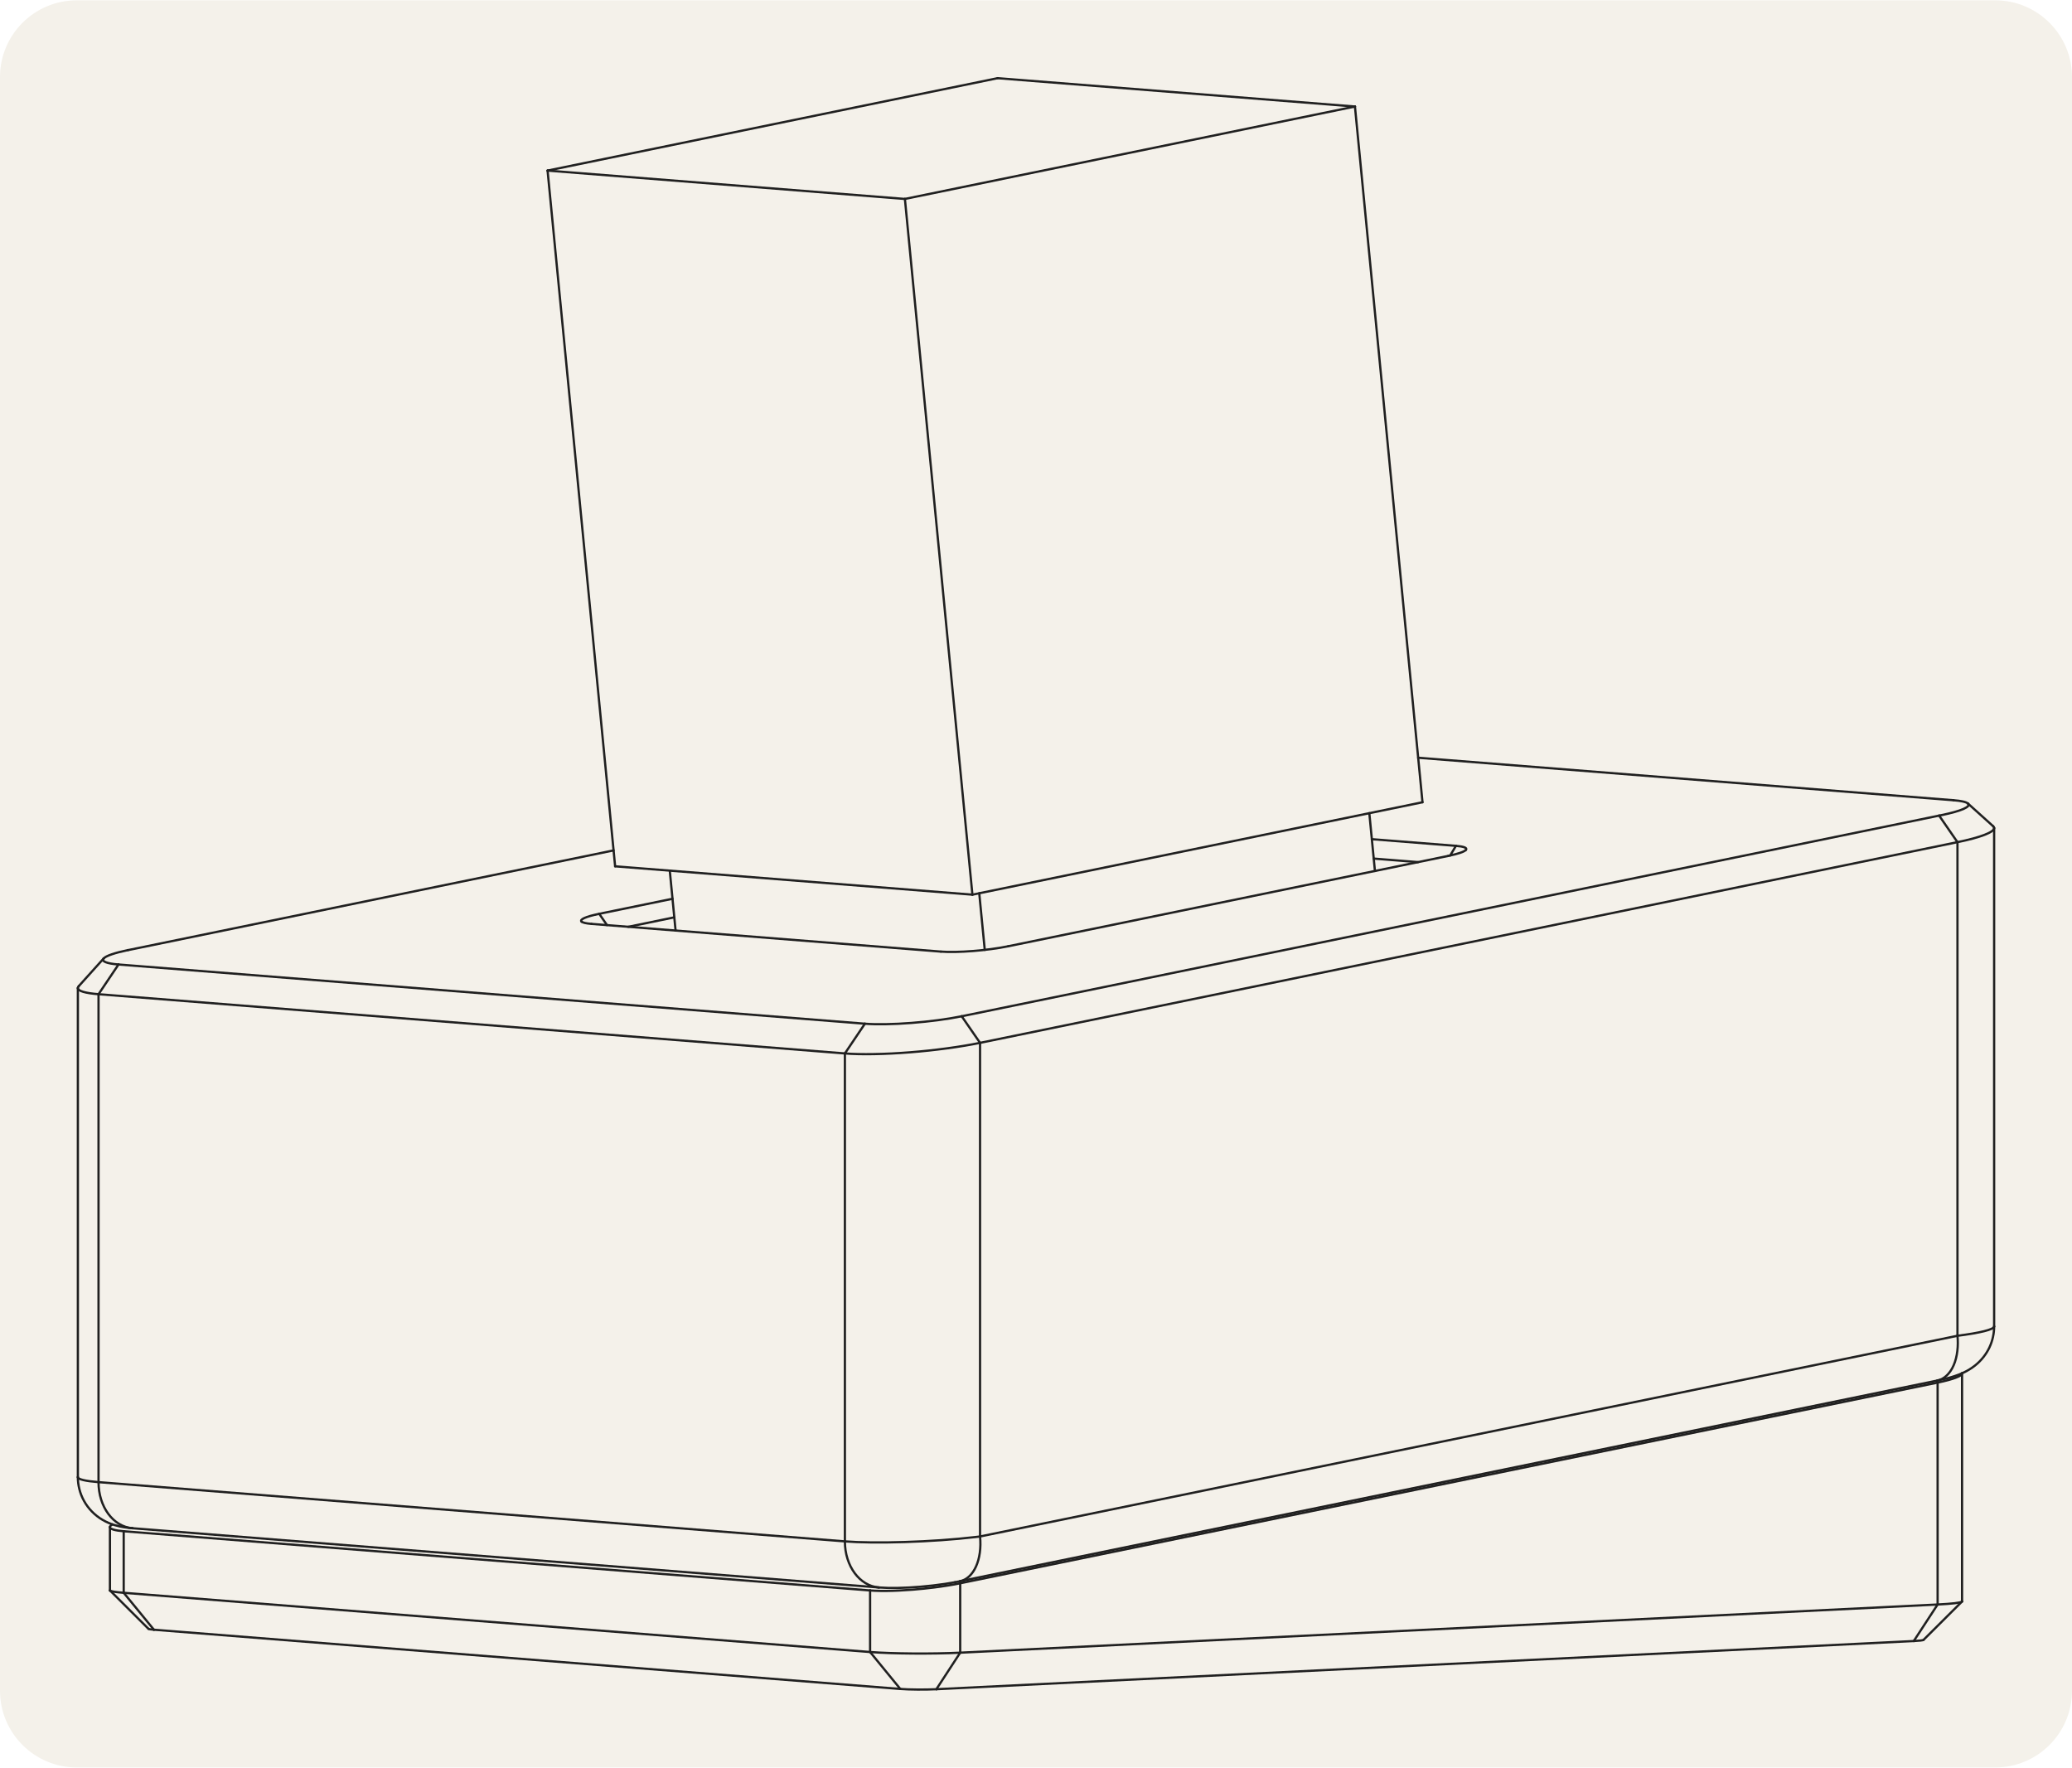
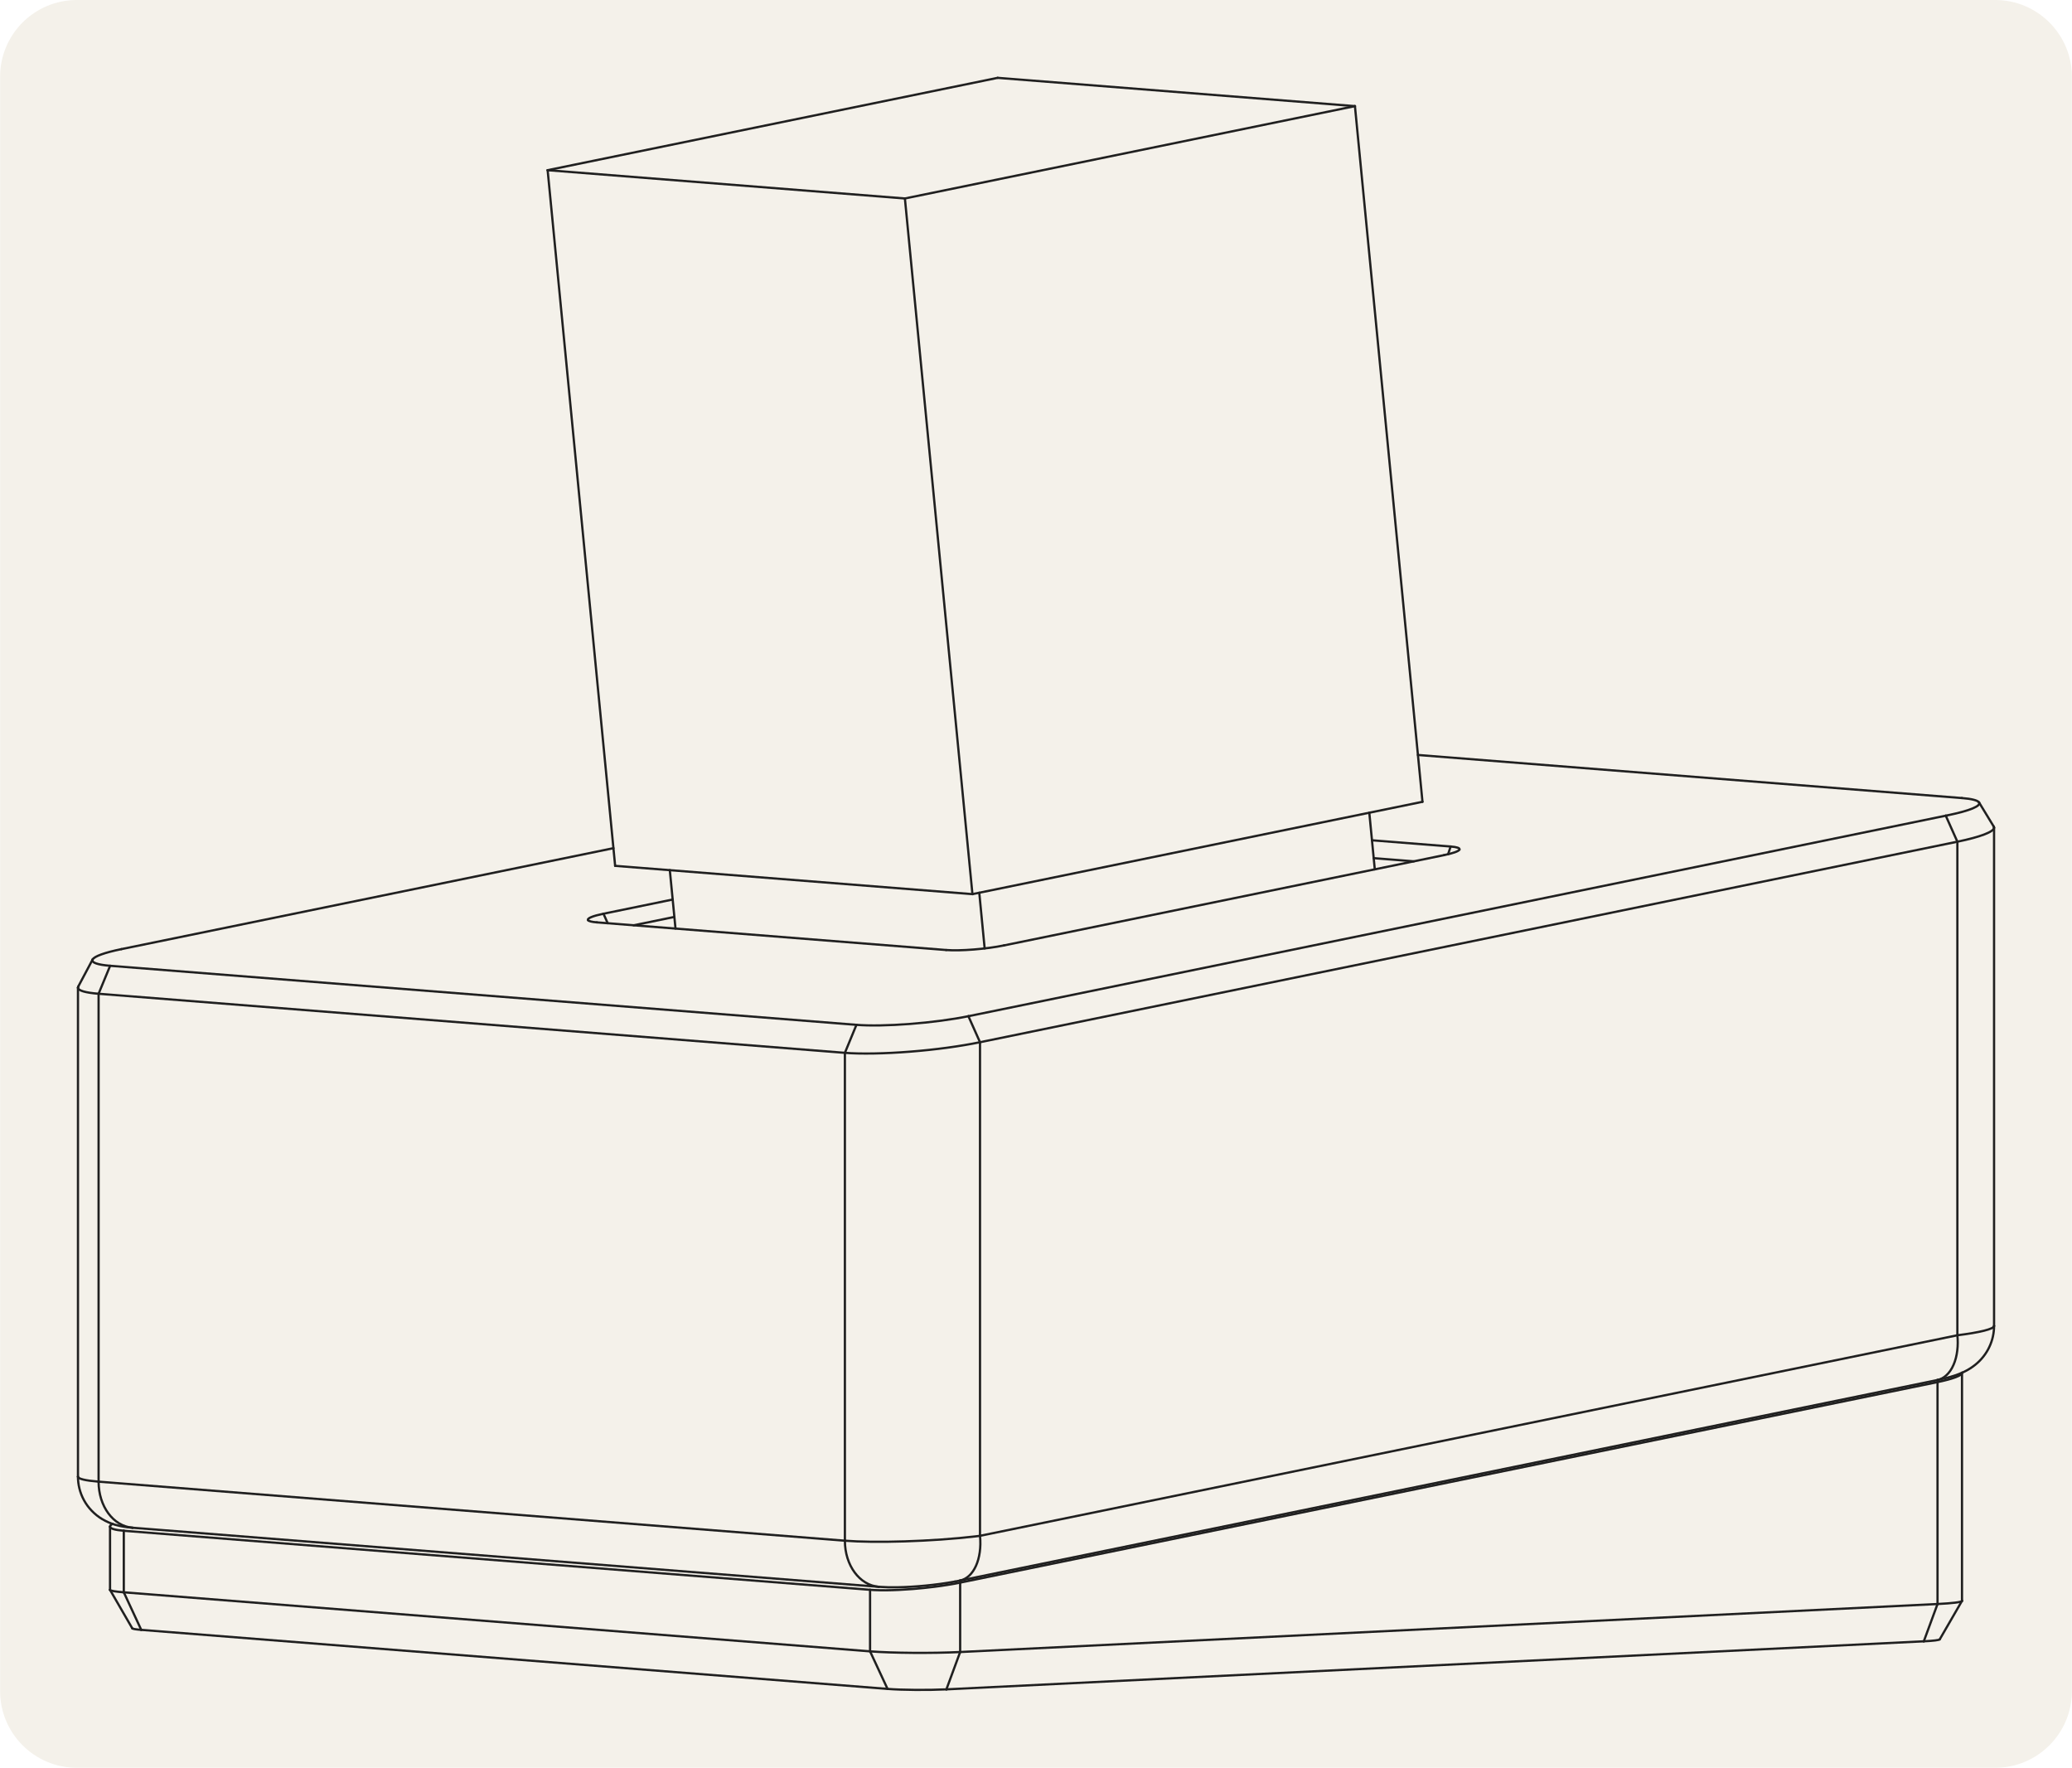
- <svg xmlns="http://www.w3.org/2000/svg" width="388px" height="331px" viewBox="-32.083 -32.144 64.603 55.092" version="1.1">
-   <rect x="-32.083" y="-32.144" width="64.603" height="55.092" rx="2.393" fill="#f4f1ea" />
+ <svg xmlns="http://www.w3.org/2000/svg" width="388px" height="331px" viewBox="-32.072 -32.101 64.602 55.117" version="1.1">
+   <rect x="-32.072" y="-32.101" width="64.602" height="55.117" rx="2.393" fill="#f4f1ea" />
  <g transform="scale(1,-1)" stroke-linecap="round">
    <g fill="none" stroke="rgb(32,32,32)" stroke-width="0.07" id="visible">
-       <line x1="-5.74" y1="-0.688" x2="-29.011" y2="1.159" />
-       <path d="M -29.011,1.159 C -29.425,1.191 -29.658,1.26 -29.655,1.351" />
-       <path d="M -29.655,1.351 Q -29.655,1.378 -29.629,1.408" />
-       <line x1="-5.116" y1="0.239" x2="-28.388" y2="2.085" />
-       <path d="M -1.526,-0.358 C -2.128,-0.481 -2.917,-0.59 -3.704,-0.652 C -4.489,-0.715 -5.251,-0.728 -5.74,-0.688" />
-       <path d="M -28.388,2.085 C -28.757,2.114 -28.933,2.185 -28.849,2.275" />
-       <path d="M -28.849,2.275 C -28.778,2.355 -28.504,2.449 -28.093,2.534" />
-       <path d="M -2.098,0.471 C -2.529,0.382 -3.104,0.306 -3.667,0.263 C -4.231,0.219 -4.769,0.21 -5.116,0.239" />
-       <line x1="12.134" y1="8.531" x2="28.825" y2="7.206" />
-       <path d="M 28.825,7.206 C 29.065,7.188 29.222,7.152 29.275,7.104" />
-       <path d="M 29.275,7.104 C 29.327,7.055 29.281,6.999 29.136,6.934 C 28.993,6.871 28.756,6.805 28.452,6.742 C 28.428,6.738 28.403,6.732 28.377,6.727" />
-       <line x1="-28.093" y1="2.533" x2="-12.952" y2="5.642" />
-       <line x1="28.377" y1="6.727" x2="-2.098" y2="0.471" />
-       <line x1="-11.115" y1="4.134" x2="-13.4" y2="3.665" />
-       <path d="M -13.4,3.665 A 1.5,0.206 5.546 0,1 -13.947,3.419" />
-       <path d="M -13.947,3.419 A 1.5,0.206 5.546 0,1 -13.641,3.351" />
-       <line x1="-13.641" y1="3.351" x2="-2.748" y2="2.487" />
-       <path d="M -2.748,2.487 A 1.5,0.206 5.546 0,1 -0.65,2.653" />
-       <line x1="-0.65" y1="2.653" x2="13.071" y2="5.47" />
-       <path d="M 13.071,5.47 A 1.5,0.206 5.546 0,1 13.624,5.659" />
-       <path d="M 13.624,5.659 A 1.5,0.206 5.546 0,1 13.312,5.784" />
-       <line x1="13.312" y1="5.784" x2="10.69" y2="5.992" />
-       <line x1="28.949" y1="5.899" x2="-1.526" y2="-0.358" />
-       <path d="M 30.063,6.395 Q 30.092,6.368 30.092,6.339" />
-       <path d="M 30.092,6.339 C 30.097,6.214 29.674,6.047 28.949,5.899" />
-       <line x1="-12.494" y1="3.26" x2="-11.059" y2="3.555" />
-       <line x1="10.748" y1="5.387" x2="12.132" y2="5.277" />
-       <line x1="-28.226" y1="-17.503" x2="-4.954" y2="-19.349" />
-       <line x1="-28.226" y1="-15.584" x2="-4.954" y2="-17.43" />
-       <path d="M -4.954,-19.349 A 2.0,0.125 1.9917449593463626e-16 0,1 -2.145,-19.37" />
-       <path d="M -4.954,-17.43 C -4.905,-17.433 -4.855,-17.436 -4.806,-17.439 C -4.75,-17.441 -4.695,-17.443 -4.639,-17.444 C -4.579,-17.444 -4.518,-17.445 -4.457,-17.445 C -4.392,-17.444 -4.327,-17.442 -4.261,-17.441 C -4.192,-17.438 -4.124,-17.436 -4.055,-17.433 C -3.912,-17.426 -3.767,-17.417 -3.619,-17.405 C -3.395,-17.387 -3.17,-17.364 -2.949,-17.336 C -2.878,-17.327 -2.806,-17.317 -2.734,-17.307 C -2.664,-17.297 -2.595,-17.286 -2.526,-17.275 C -2.46,-17.264 -2.395,-17.253 -2.329,-17.242 C -2.268,-17.23 -2.207,-17.218 -2.145,-17.206" />
-       <line x1="-27.284" y1="-18.654" x2="-4.012" y2="-20.501" />
-       <path d="M 28.33,-10.95 C 28.566,-10.901 28.759,-10.849 28.891,-10.799 C 28.928,-10.785 28.96,-10.771 28.989,-10.757 C 29.001,-10.75 29.013,-10.743 29.026,-10.736 C 29.035,-10.729 29.045,-10.722 29.055,-10.716 C 29.062,-10.709 29.068,-10.703 29.075,-10.696 C 29.079,-10.69 29.084,-10.683 29.088,-10.677 C 29.089,-10.671 29.091,-10.665 29.092,-10.659" />
-       <path d="M 29.092,-10.659 L 29.092,-10.659" />
-       <line x1="-2.145" y1="-17.206" x2="28.33" y2="-10.95" />
-       <path d="M -28.578,-15.37 Q -28.655,-15.415 -28.655,-15.454" />
-       <path d="M -28.655,-15.454 C -28.656,-15.515 -28.502,-15.562 -28.226,-15.584" />
-       <path d="M -28.655,-17.425 A 2.0,0.125 1.9917449593463626e-16 0,1 -28.651,-17.433" />
-       <path d="M -28.651,-17.433 A 2.0,0.125 1.9917449593463626e-16 0,1 -28.226,-17.503" />
-       <path d="M -4.012,-20.501 A 0.8,0.05 1.9917449593463626e-16 0,1 -2.888,-20.509" />
-       <line x1="-2.145" y1="-19.37" x2="28.33" y2="-17.868" />
-       <path d="M -27.454,-18.626 A 0.8,0.05 1.9917449593463626e-16 0,1 -27.284,-18.654" />
-       <path d="M 27.587,-19.007 A 0.8,0.05 1.9917449593463626e-16 0,1 27.89,-18.971" />
-       <line x1="-2.888" y1="-20.509" x2="27.587" y2="-19.007" />
-       <path d="M 28.33,-17.868 A 2.0,0.125 1.9917449593463626e-16 0,1 29.088,-17.778" />
-       <path d="M 29.088,-17.778 A 2.0,0.125 1.9917449593463626e-16 0,1 29.092,-17.77" />
-       <line x1="-11.019" y1="3.143" x2="-11.2" y2="5.011" />
-       <line x1="-1.379" y1="2.54" x2="-1.551" y2="4.306" />
-       <line x1="10.786" y1="5.001" x2="10.611" y2="6.803" />
-       <line x1="-12.904" y1="5.146" x2="-15.01" y2="26.836" />
-       <line x1="-15.01" y1="26.836" x2="-0.978" y2="29.717" />
-       <line x1="-1.764" y1="4.262" x2="-3.869" y2="25.952" />
-       <line x1="-3.869" y1="25.952" x2="10.163" y2="28.833" />
-       <line x1="12.269" y1="7.143" x2="10.163" y2="28.833" />
-       <line x1="-1.764" y1="4.262" x2="12.269" y2="7.143" />
-       <line x1="-12.904" y1="5.146" x2="-1.764" y2="4.262" />
-       <line x1="-15.01" y1="26.836" x2="-3.869" y2="25.952" />
-       <line x1="-0.978" y1="29.717" x2="10.163" y2="28.833" />
-       <line x1="-29.011" y1="-14.053" x2="-29.011" y2="1.159" />
-       <line x1="-5.74" y1="-15.9" x2="-29.011" y2="-14.053" />
-       <line x1="-5.74" y1="-15.9" x2="-5.74" y2="-0.688" />
-       <path d="M -29.011,-14.053 C -29.422,-14.02 -29.656,-13.965 -29.655,-13.897" />
-       <path d="M -5.74,-15.9 A 1.5,1.176 -94.537 0,1 -4.68,-17.337" />
-       <path d="M -29.011,-14.053 A 1.5,1.176 -94.537 0,1 -27.952,-15.49" />
-       <path d="M -5.74,-0.688 L -5.116,0.239" />
-       <line x1="-29.011" y1="1.159" x2="-28.388" y2="2.085" />
-       <path d="M -1.526,-15.747 C -1.576,-15.753 -1.625,-15.759 -1.675,-15.765 C -2.326,-15.842 -3.137,-15.898 -3.877,-15.92 C -4.62,-15.944 -5.289,-15.936 -5.74,-15.9" />
-       <line x1="-1.526" y1="-15.747" x2="-1.526" y2="-0.358" />
-       <path d="M -1.526,-15.747 A 1.5,0.908 -78.399 0,0 -2.153,-17.143" />
-       <line x1="-1.526" y1="-0.358" x2="-2.098" y2="0.471" />
-       <line x1="28.949" y1="-9.49" x2="28.949" y2="5.899" />
-       <line x1="28.949" y1="-9.49" x2="-1.526" y2="-15.747" />
-       <path d="M 28.949,-9.49 C 28.98,-9.796 28.947,-10.145 28.829,-10.412 C 28.713,-10.682 28.518,-10.849 28.321,-10.886" />
-       <path d="M 30.092,-9.199 C 30.093,-9.294 29.644,-9.402 28.949,-9.49" />
-       <path d="M 28.949,5.899 L 28.377,6.727" />
-       <line x1="-13.157" y1="3.313" x2="-13.4" y2="3.665" />
-       <line x1="13.132" y1="5.483" x2="13.312" y2="5.784" />
-       <line x1="-4.954" y1="-19.349" x2="-4.954" y2="-17.43" />
-       <line x1="-28.226" y1="-17.503" x2="-28.226" y2="-15.584" />
-       <line x1="-2.145" y1="-19.37" x2="-2.145" y2="-17.206" />
-       <line x1="-28.226" y1="-17.503" x2="-27.284" y2="-18.654" />
-       <line x1="-4.954" y1="-19.349" x2="-4.012" y2="-20.501" />
-       <line x1="-2.145" y1="-19.37" x2="-2.888" y2="-20.509" />
-       <line x1="28.33" y1="-17.868" x2="28.33" y2="-10.95" />
-       <line x1="28.33" y1="-17.868" x2="27.587" y2="-19.007" />
-       <line x1="-29.655" y1="-13.897" x2="-29.655" y2="1.351" />
-       <line x1="-4.68" y1="-17.337" x2="-27.952" y2="-15.49" />
-       <path d="M -27.952,-15.49 C -28.126,-15.475 -28.299,-15.454 -28.499,-15.395 C -28.63,-15.358 -28.76,-15.302 -28.889,-15.227 C -29.128,-15.087 -29.332,-14.878 -29.463,-14.639 C -29.596,-14.4 -29.656,-14.137 -29.655,-13.897" />
-       <path d="M -29.629,1.408 L -28.849,2.275" />
-       <path d="M -2.153,-17.143 C -2.202,-17.153 -2.259,-17.164 -2.307,-17.173" />
-       <path d="M -4.68,-17.337 C -4.496,-17.351 -4.301,-17.355 -4.093,-17.351 C -3.649,-17.343 -3.118,-17.3 -2.611,-17.224 C -2.509,-17.208 -2.407,-17.192 -2.307,-17.173" />
-       <line x1="28.321" y1="-10.886" x2="-2.153" y2="-17.143" />
-       <path d="M 30.092,-9.199 C 30.092,-9.412 30.046,-9.641 29.945,-9.855 C 29.844,-10.069 29.688,-10.265 29.498,-10.416 C 29.386,-10.504 29.269,-10.577 29.146,-10.634 C 29.048,-10.68 28.952,-10.718 28.858,-10.748 C 28.679,-10.807 28.507,-10.848 28.321,-10.886" />
-       <path d="M 30.063,6.395 L 29.275,7.104" />
-       <line x1="30.092" y1="-9.199" x2="30.092" y2="6.339" />
-       <line x1="-28.655" y1="-17.425" x2="-28.655" y2="-15.454" />
-       <line x1="-27.454" y1="-18.626" x2="-28.651" y2="-17.433" />
-       <line x1="29.092" y1="-17.77" x2="29.092" y2="-10.659" />
-       <line x1="27.89" y1="-18.971" x2="29.088" y2="-17.778" />
+       <line x1="-5.73" y1="-0.725" x2="-29.001" y2="1.117" />
+       <path d="M -29.001,1.117 C -29.414,1.149 -29.647,1.218 -29.644,1.309" />
+       <path d="M -29.644,1.309 Q -29.644,1.324 -29.636,1.34" />
+       <line x1="-5.37" y1="0.148" x2="-28.641" y2="1.989" />
+       <path d="M -1.517,-0.394 C -2.118,-0.518 -2.907,-0.627 -3.694,-0.688 C -4.48,-0.751 -5.241,-0.764 -5.73,-0.725" />
+       <path d="M -28.641,1.989 C -29.035,2.02 -29.239,2.092 -29.187,2.185" />
+       <path d="M -29.187,2.185 C -29.138,2.283 -28.81,2.402 -28.291,2.508" />
+       <path d="M -1.879,0.417 C -2.383,0.314 -3.053,0.225 -3.702,0.176 C -4.352,0.125 -4.969,0.115 -5.37,0.148" />
+       <line x1="12.138" y1="8.562" x2="29.099" y2="7.219" />
+       <path d="M 29.099,7.219 C 29.407,7.195 29.596,7.146 29.635,7.082" />
+       <path d="M 29.635,7.082 C 29.667,7.026 29.599,6.964 29.43,6.893 C 29.264,6.825 29.001,6.752 28.673,6.685 C 28.648,6.68 28.623,6.675 28.597,6.669" />
+       <line x1="-28.292" y1="2.508" x2="-12.947" y2="5.656" />
+       <line x1="28.597" y1="6.669" x2="-1.879" y2="0.417" />
+       <line x1="-11.1" y1="4.055" x2="-13.258" y2="3.612" />
+       <path d="M -13.258,3.612 A 1.289,0.177 5.546 0,1 -13.738,3.411" />
+       <path d="M -13.738,3.411 A 1.289,0.177 5.546 0,1 -13.465,3.343" />
+       <line x1="-13.465" y1="3.343" x2="-2.573" y2="2.481" />
+       <path d="M -2.573,2.481 A 1.289,0.177 5.546 0,1 -0.77,2.624" />
+       <line x1="-0.77" y1="2.624" x2="12.951" y2="5.439" />
+       <path d="M 12.951,5.439 A 1.289,0.177 5.546 0,1 13.433,5.612" />
+       <path d="M 13.433,5.612 A 1.289,0.177 5.546 0,1 13.158,5.708" />
+       <line x1="13.158" y1="5.708" x2="10.705" y2="5.902" />
+       <line x1="28.959" y1="5.858" x2="-1.517" y2="-0.394" />
+       <path d="M 30.093,6.33 Q 30.103,6.314 30.103,6.297" />
+       <path d="M 30.103,6.297 C 30.108,6.173 29.685,6.006 28.959,5.858" />
+       <line x1="-12.316" y1="3.252" x2="-11.048" y2="3.512" />
+       <line x1="10.759" y1="5.345" x2="12.01" y2="5.246" />
+       <line x1="-28.215" y1="-17.545" x2="-4.945" y2="-19.386" />
+       <line x1="-28.215" y1="-15.626" x2="-4.945" y2="-17.467" />
+       <path d="M -4.945,-19.386 A 2.0,0.125 1.9917235373402538e-16 0,1 -2.136,-19.407" />
+       <path d="M -4.945,-17.467 C -4.895,-17.47 -4.846,-17.473 -4.796,-17.476 C -4.741,-17.478 -4.685,-17.48 -4.63,-17.481 C -4.569,-17.481 -4.508,-17.482 -4.448,-17.482 C -4.382,-17.48 -4.317,-17.479 -4.252,-17.478 C -4.183,-17.475 -4.114,-17.473 -4.045,-17.47 C -3.903,-17.463 -3.757,-17.454 -3.609,-17.442 C -3.386,-17.424 -3.16,-17.401 -2.94,-17.373 C -2.868,-17.364 -2.796,-17.354 -2.724,-17.344 C -2.655,-17.334 -2.586,-17.323 -2.516,-17.312 C -2.451,-17.301 -2.385,-17.29 -2.319,-17.279 C -2.258,-17.267 -2.197,-17.255 -2.136,-17.243" />
+       <line x1="-27.671" y1="-18.716" x2="-4.4" y2="-20.557" />
+       <path d="M 28.34,-10.991 C 28.577,-10.942 28.77,-10.89 28.902,-10.84 C 28.938,-10.826 28.971,-10.812 28.999,-10.798 C 29.012,-10.791 29.024,-10.784 29.036,-10.777 C 29.046,-10.771 29.056,-10.764 29.065,-10.757 C 29.072,-10.751 29.079,-10.744 29.086,-10.737 C 29.09,-10.731 29.094,-10.725 29.098,-10.719 C 29.1,-10.712 29.101,-10.706 29.103,-10.7" />
+       <path d="M 29.103,-10.7 L 29.103,-10.7" />
+       <line x1="-2.136" y1="-17.243" x2="28.34" y2="-10.991" />
+       <path d="M -28.567,-15.412 Q -28.644,-15.457 -28.644,-15.496" />
+       <path d="M -28.644,-15.496 C -28.645,-15.557 -28.491,-15.604 -28.215,-15.626" />
+       <path d="M -28.644,-17.467 A 2.0,0.125 1.9917235373402538e-16 0,1 -28.643,-17.472" />
+       <path d="M -28.643,-17.472 A 2.0,0.125 1.9917235373402538e-16 0,1 -28.215,-17.545" />
+       <path d="M -4.4,-20.557 A 1.307,0.082 1.9917235373402538e-16 0,1 -2.565,-20.571" />
+       <line x1="-2.136" y1="-19.407" x2="28.34" y2="-17.91" />
+       <path d="M -27.951,-18.668 A 1.307,0.082 1.9917235373402538e-16 0,1 -27.671,-18.716" />
+       <path d="M 27.912,-19.073 A 1.307,0.082 1.9917235373402538e-16 0,1 28.409,-19.012" />
+       <line x1="-2.565" y1="-20.571" x2="27.912" y2="-19.073" />
+       <path d="M 28.34,-17.91 A 2.0,0.125 1.9917235373402538e-16 0,1 29.101,-17.816" />
+       <path d="M 29.101,-17.816 A 2.0,0.125 1.9917235373402538e-16 0,1 29.103,-17.812" />
+       <line x1="-11.012" y1="3.149" x2="-11.189" y2="4.97" />
+       <line x1="-1.372" y1="2.53" x2="-1.54" y2="4.267" />
+       <line x1="10.793" y1="4.996" x2="10.622" y2="6.762" />
+       <line x1="-12.894" y1="5.105" x2="-14.999" y2="26.795" />
+       <line x1="-14.999" y1="26.795" x2="-0.966" y2="29.674" />
+       <line x1="-1.753" y1="4.223" x2="-3.859" y2="25.913" />
+       <line x1="-3.859" y1="25.913" x2="10.174" y2="28.792" />
+       <line x1="12.28" y1="7.102" x2="10.174" y2="28.792" />
+       <line x1="-1.753" y1="4.223" x2="12.28" y2="7.102" />
+       <line x1="-12.894" y1="5.105" x2="-1.753" y2="4.223" />
+       <line x1="-14.999" y1="26.795" x2="-3.859" y2="25.913" />
+       <line x1="-0.966" y1="29.674" x2="10.174" y2="28.792" />
+       <line x1="-29.001" y1="-14.095" x2="-29.001" y2="1.117" />
+       <line x1="-5.73" y1="-15.936" x2="-29.001" y2="-14.095" />
+       <line x1="-5.73" y1="-15.936" x2="-5.73" y2="-0.725" />
+       <path d="M -29.001,-14.095 C -29.411,-14.062 -29.645,-14.007 -29.644,-13.939" />
+       <path d="M -5.73,-15.936 A 1.5,1.176 -94.525 0,1 -4.67,-17.374" />
+       <path d="M -29.001,-14.095 A 1.5,1.176 -94.525 0,1 -27.941,-15.532" />
+       <path d="M -5.37,0.148 L -5.73,-0.725" />
+       <line x1="-28.641" y1="1.989" x2="-29.001" y2="1.117" />
+       <path d="M -1.517,-15.784 C -1.566,-15.79 -1.616,-15.796 -1.665,-15.802 C -2.316,-15.879 -3.128,-15.934 -3.868,-15.957 C -4.61,-15.981 -5.279,-15.972 -5.73,-15.936" />
+       <line x1="-1.517" y1="-15.784" x2="-1.517" y2="-0.394" />
+       <path d="M -1.517,-15.784 A 1.5,0.908 -78.406 0,0 -2.144,-17.18" />
+       <line x1="-1.879" y1="0.417" x2="-1.517" y2="-0.394" />
+       <line x1="28.959" y1="-9.531" x2="28.959" y2="5.858" />
+       <line x1="28.959" y1="-9.531" x2="-1.517" y2="-15.784" />
+       <path d="M 28.959,-9.531 C 28.991,-9.838 28.958,-10.186 28.839,-10.453 C 28.724,-10.723 28.529,-10.891 28.331,-10.928" />
+       <path d="M 30.103,-9.24 C 30.104,-9.335 29.654,-9.444 28.959,-9.531" />
+       <path d="M 28.597,6.669 L 28.959,5.858" />
+       <line x1="-13.126" y1="3.316" x2="-13.258" y2="3.612" />
+       <line x1="13.079" y1="5.467" x2="13.158" y2="5.708" />
+       <line x1="-4.945" y1="-19.386" x2="-4.945" y2="-17.467" />
+       <line x1="-28.215" y1="-17.545" x2="-28.215" y2="-15.626" />
+       <line x1="-2.136" y1="-19.407" x2="-2.136" y2="-17.243" />
+       <line x1="-27.671" y1="-18.716" x2="-28.215" y2="-17.545" />
+       <line x1="-4.4" y1="-20.557" x2="-4.945" y2="-19.386" />
+       <line x1="-2.565" y1="-20.571" x2="-2.136" y2="-19.407" />
+       <line x1="28.34" y1="-17.91" x2="28.34" y2="-10.991" />
+       <line x1="27.912" y1="-19.073" x2="28.34" y2="-17.91" />
+       <line x1="-29.644" y1="-13.939" x2="-29.644" y2="1.309" />
+       <line x1="-4.67" y1="-17.374" x2="-27.941" y2="-15.532" />
+       <path d="M -27.941,-15.532 C -28.114,-15.518 -28.288,-15.496 -28.488,-15.438 C -28.623,-15.399 -28.757,-15.34 -28.89,-15.262 C -29.126,-15.121 -29.327,-14.912 -29.456,-14.675 C -29.586,-14.438 -29.645,-14.177 -29.644,-13.939" />
+       <path d="M -29.187,2.185 L -29.636,1.34" />
+       <path d="M -2.144,-17.18 C -2.193,-17.19 -2.249,-17.201 -2.298,-17.21" />
+       <path d="M -4.67,-17.374 C -4.487,-17.388 -4.291,-17.392 -4.083,-17.388 C -3.55,-17.378 -2.888,-17.318 -2.298,-17.21" />
+       <line x1="28.332" y1="-10.928" x2="-2.144" y2="-17.18" />
+       <path d="M 30.103,-9.24 C 30.103,-9.454 30.057,-9.682 29.955,-9.896 C 29.855,-10.111 29.699,-10.306 29.509,-10.457 C 29.397,-10.545 29.279,-10.618 29.157,-10.675 C 29.059,-10.721 28.963,-10.759 28.869,-10.789 C 28.69,-10.848 28.517,-10.889 28.331,-10.928" />
+       <path d="M 29.635,7.082 L 30.093,6.33" />
+       <line x1="30.103" y1="-9.24" x2="30.103" y2="6.298" />
+       <line x1="-28.644" y1="-17.467" x2="-28.644" y2="-15.496" />
+       <line x1="-27.951" y1="-18.668" x2="-28.643" y2="-17.472" />
+       <line x1="29.103" y1="-17.812" x2="29.103" y2="-10.7" />
+       <line x1="28.409" y1="-19.012" x2="29.101" y2="-17.816" />
    </g>
  </g>
</svg>
